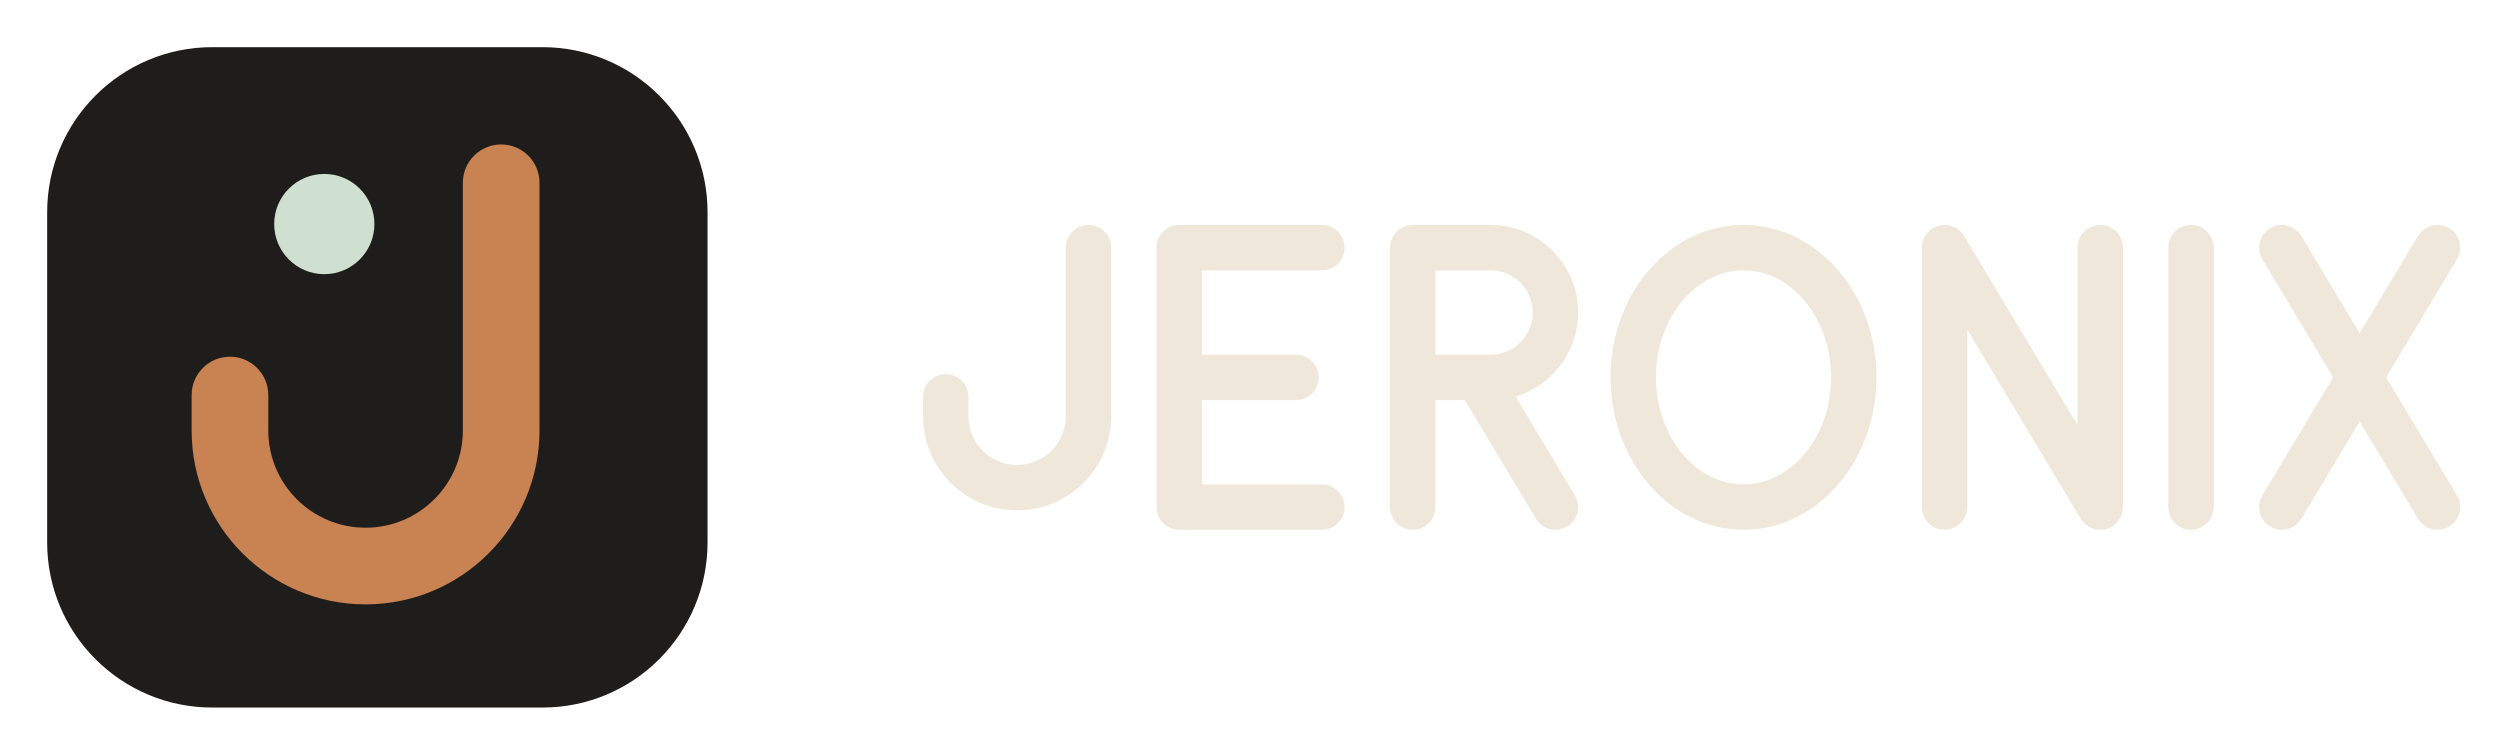
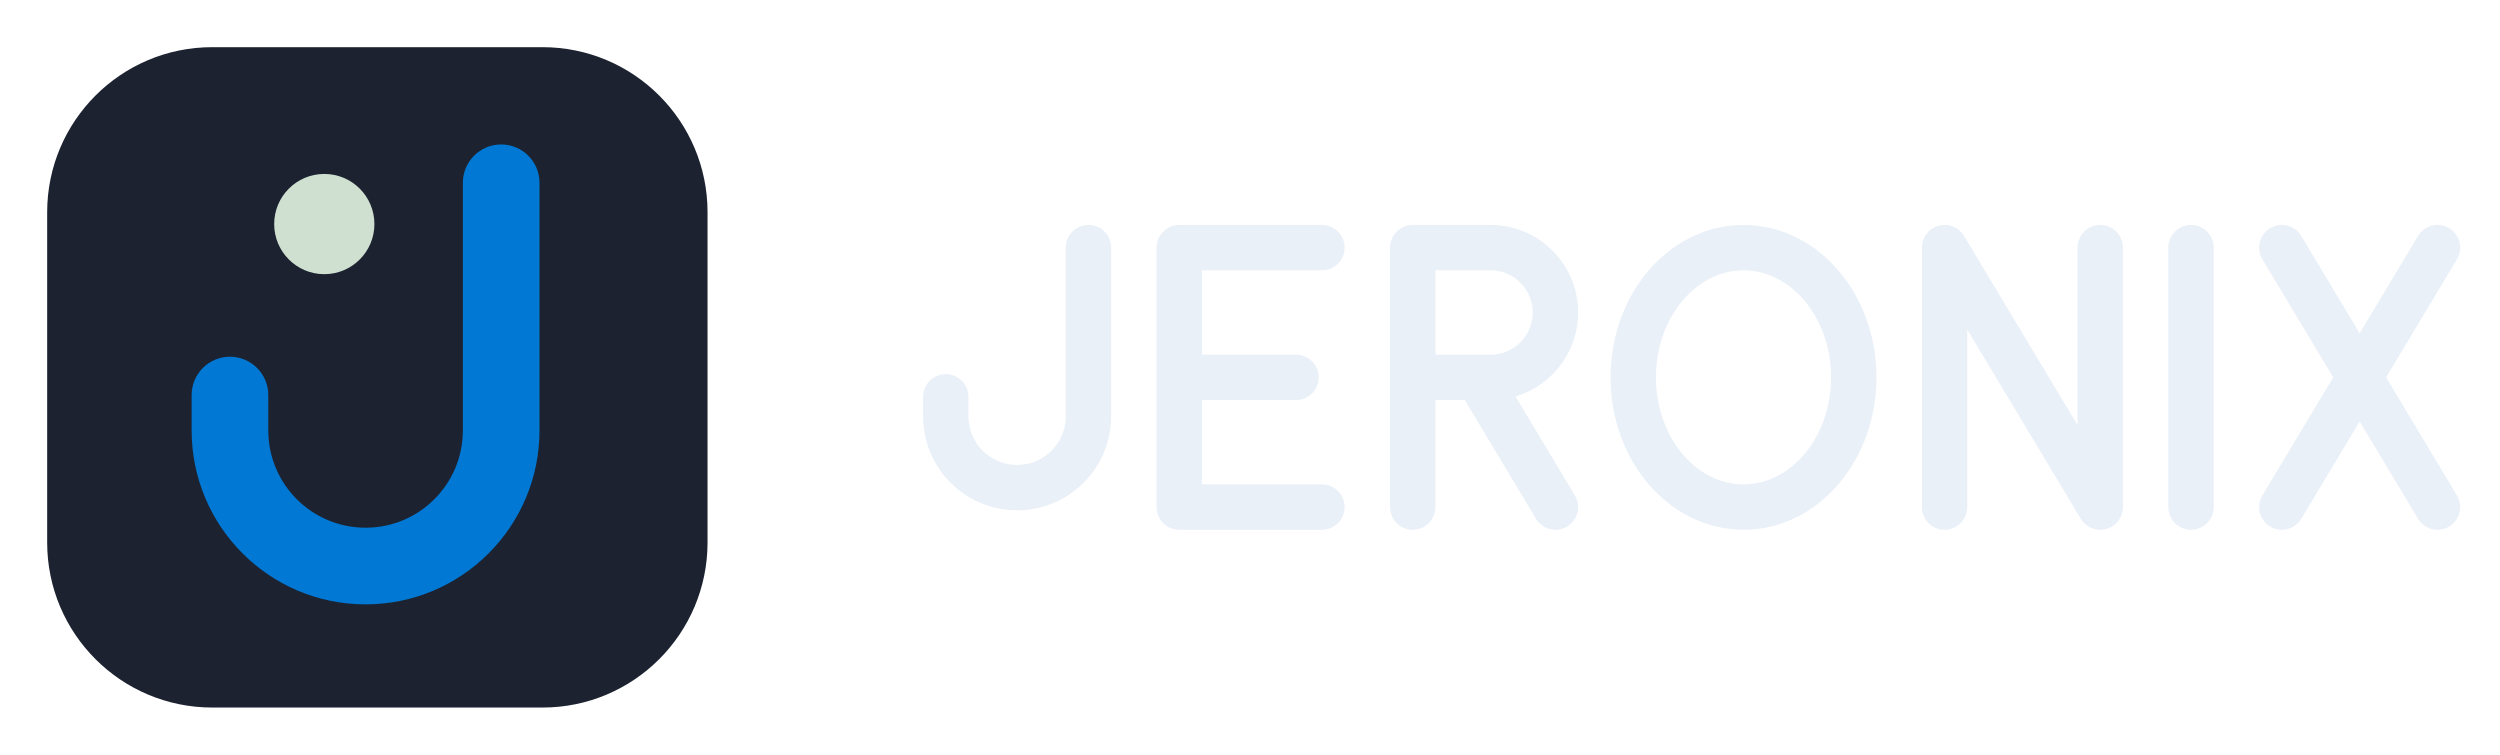
<svg xmlns="http://www.w3.org/2000/svg" width="424" height="128" viewBox="0 0 424 128" role="img" aria-labelledby="title">
-   <rect x="8" y="8" width="112" height="112" rx="28" fill="#1E1D1B" />
-   <path d="M78.5 31A6.5 6.5 0 0 1 91.5 31V73A29.5 29.5 0 0 1 32.5 73V67A6.5 6.5 0 0 1 45.5 67V73A16.5 16.5 0 0 0 78.5 73Z" fill="#C98352" />
+   <rect x="8" y="8" width="112" height="112" rx="28" fill="#1C2230" />
+   <path d="M78.5 31A6.5 6.5 0 0 1 91.5 31V73A29.5 29.5 0 0 1 32.5 73V67A6.5 6.5 0 0 1 45.5 67V73A16.5 16.5 0 0 0 78.5 73Z" fill="#0078D4" />
  <circle cx="55" cy="38" r="8.5" fill="#CFE0D1" />
-   <path transform="translate(156 20) scale(1.1)" d="M26 20V46A11 11 0 0 1 4 46V43M62 20H40V60H62M40 40H58M76 60V20H88A10 10 0 0 1 88 40H76M86 40L98 60M127 20A17 20 0 1 1 127 60A17 20 0 1 1 127 20M158 60V20L182 60V20M196 20V60M210 20L234 60M234 20L210 60" fill="none" stroke="#EFE8DA" stroke-width="7" stroke-linecap="round" stroke-linejoin="round" />
+   <path transform="translate(156 20) scale(1.1)" d="M26 20V46A11 11 0 0 1 4 46V43M62 20H40V60H62M40 40H58M76 60V20H88A10 10 0 0 1 88 40H76M86 40L98 60M127 20A17 20 0 1 1 127 60A17 20 0 1 1 127 20M158 60V20L182 60V20M196 20V60M210 20L234 60M234 20L210 60" fill="none" stroke="#EAF0F8" stroke-width="7" stroke-linecap="round" stroke-linejoin="round" />
</svg>
